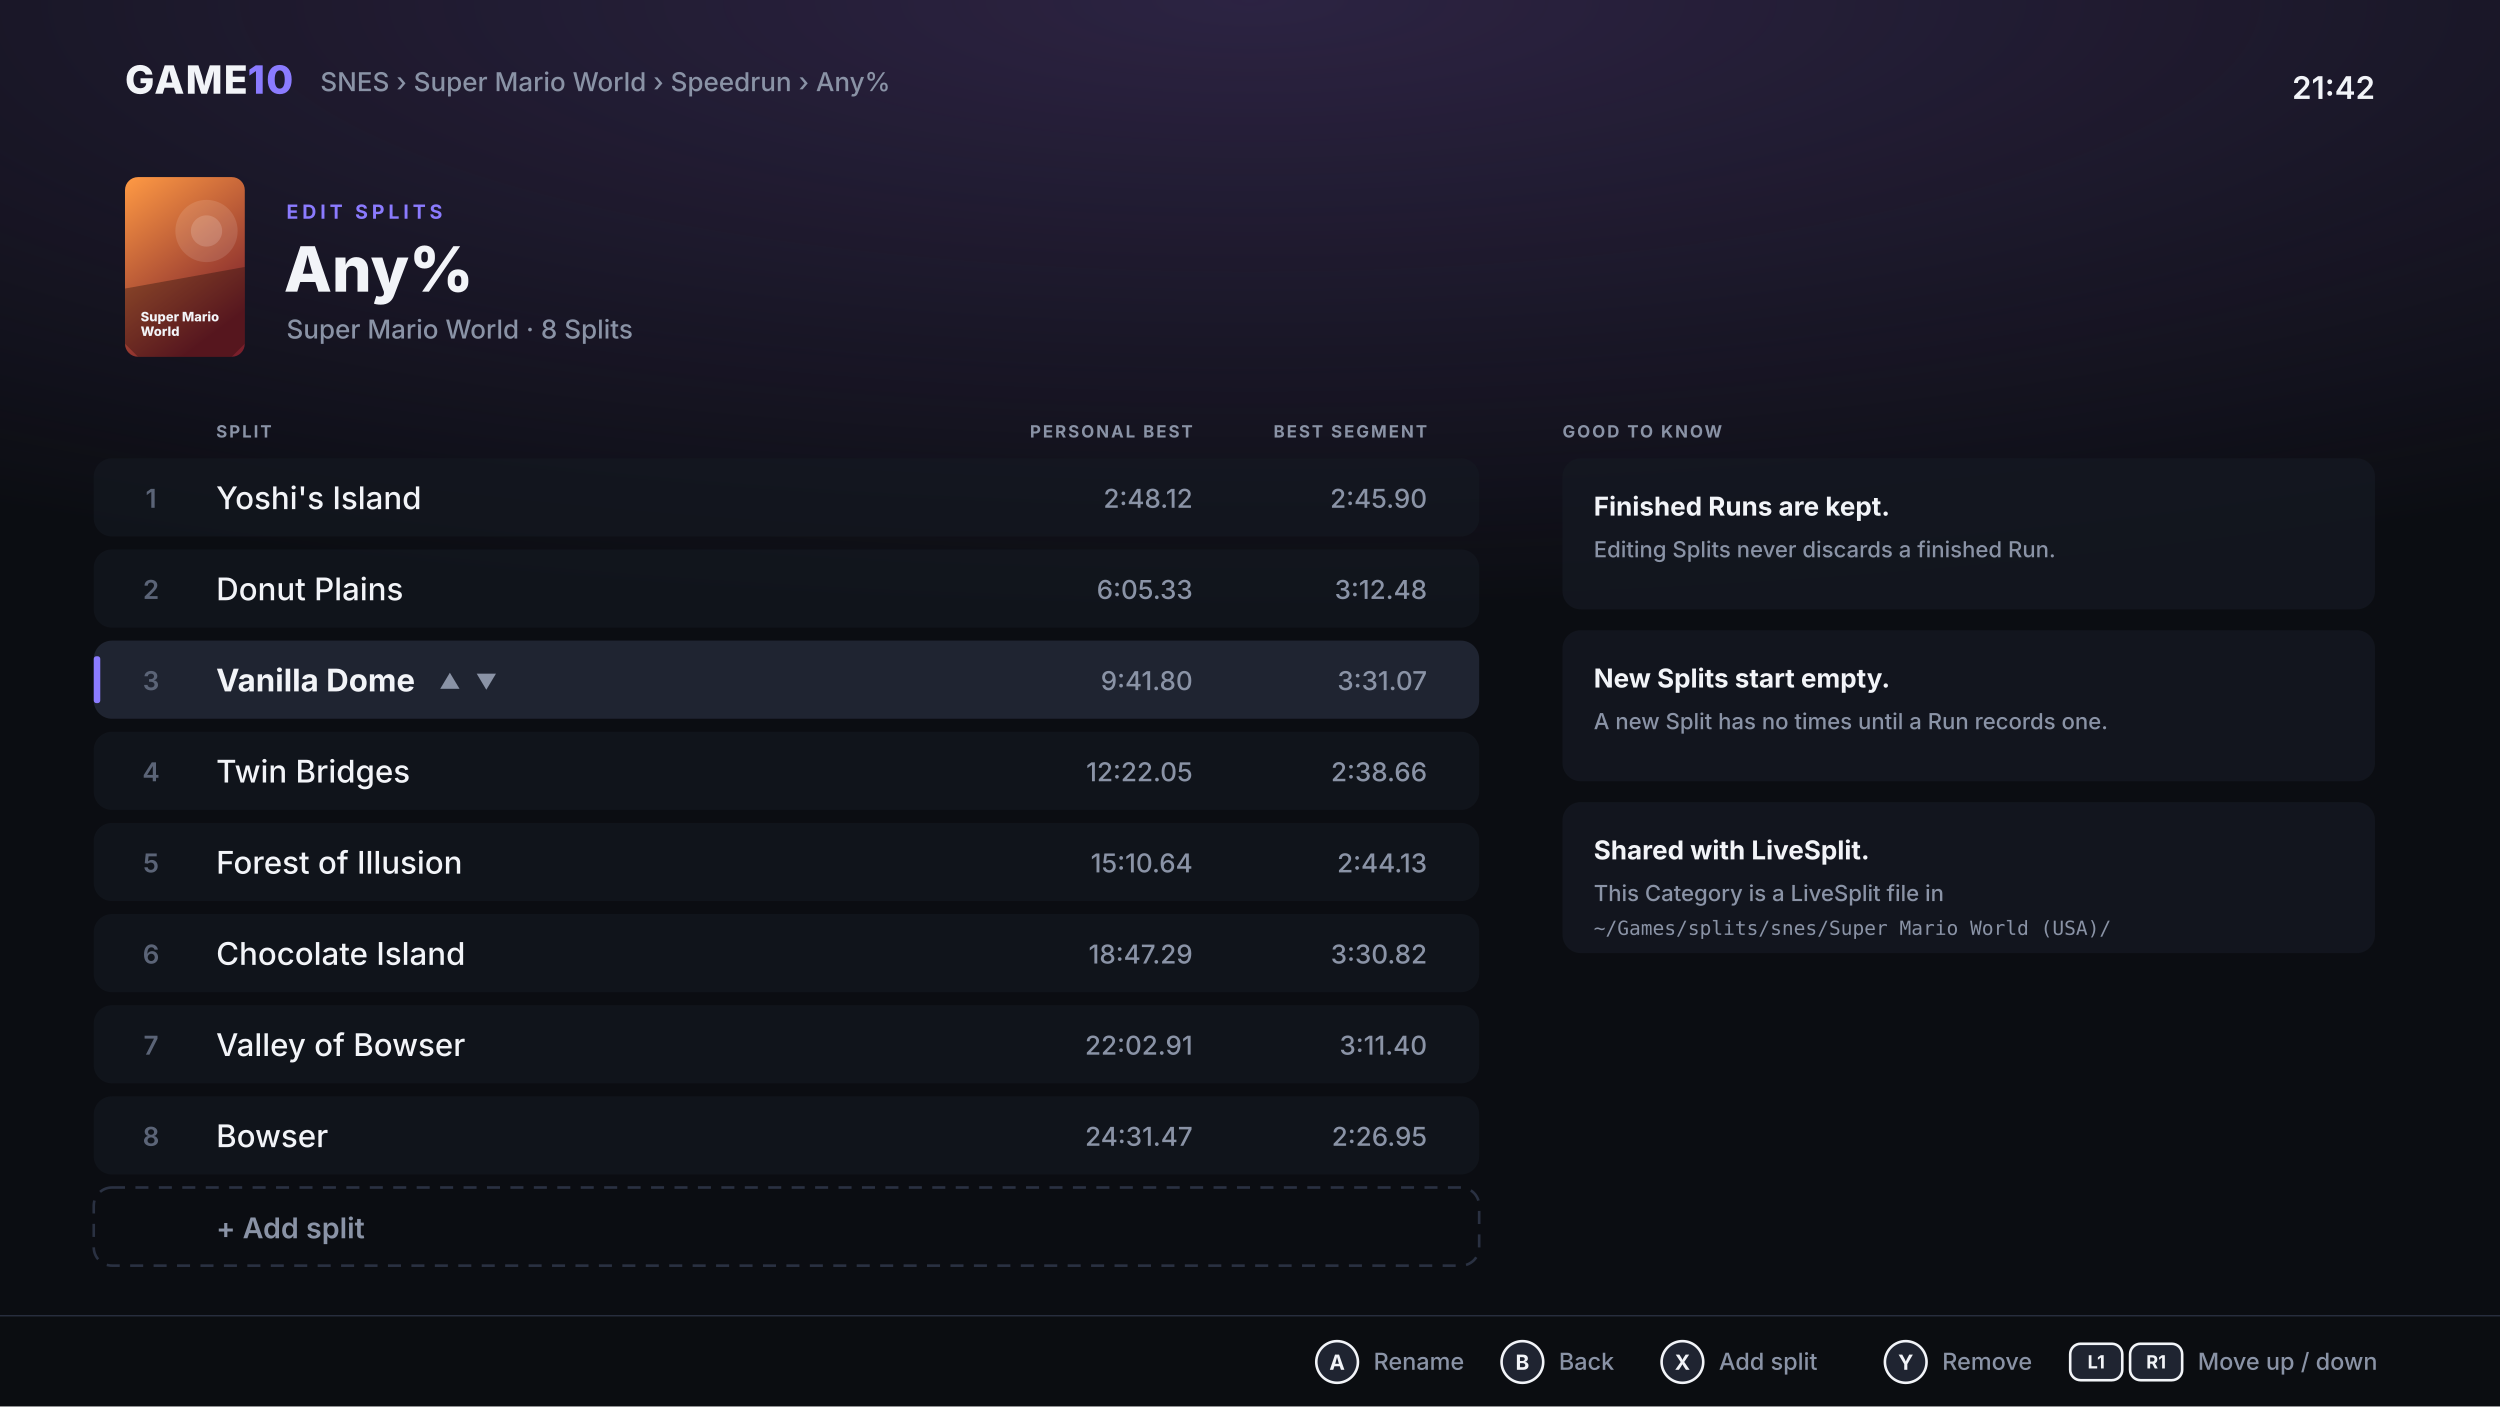
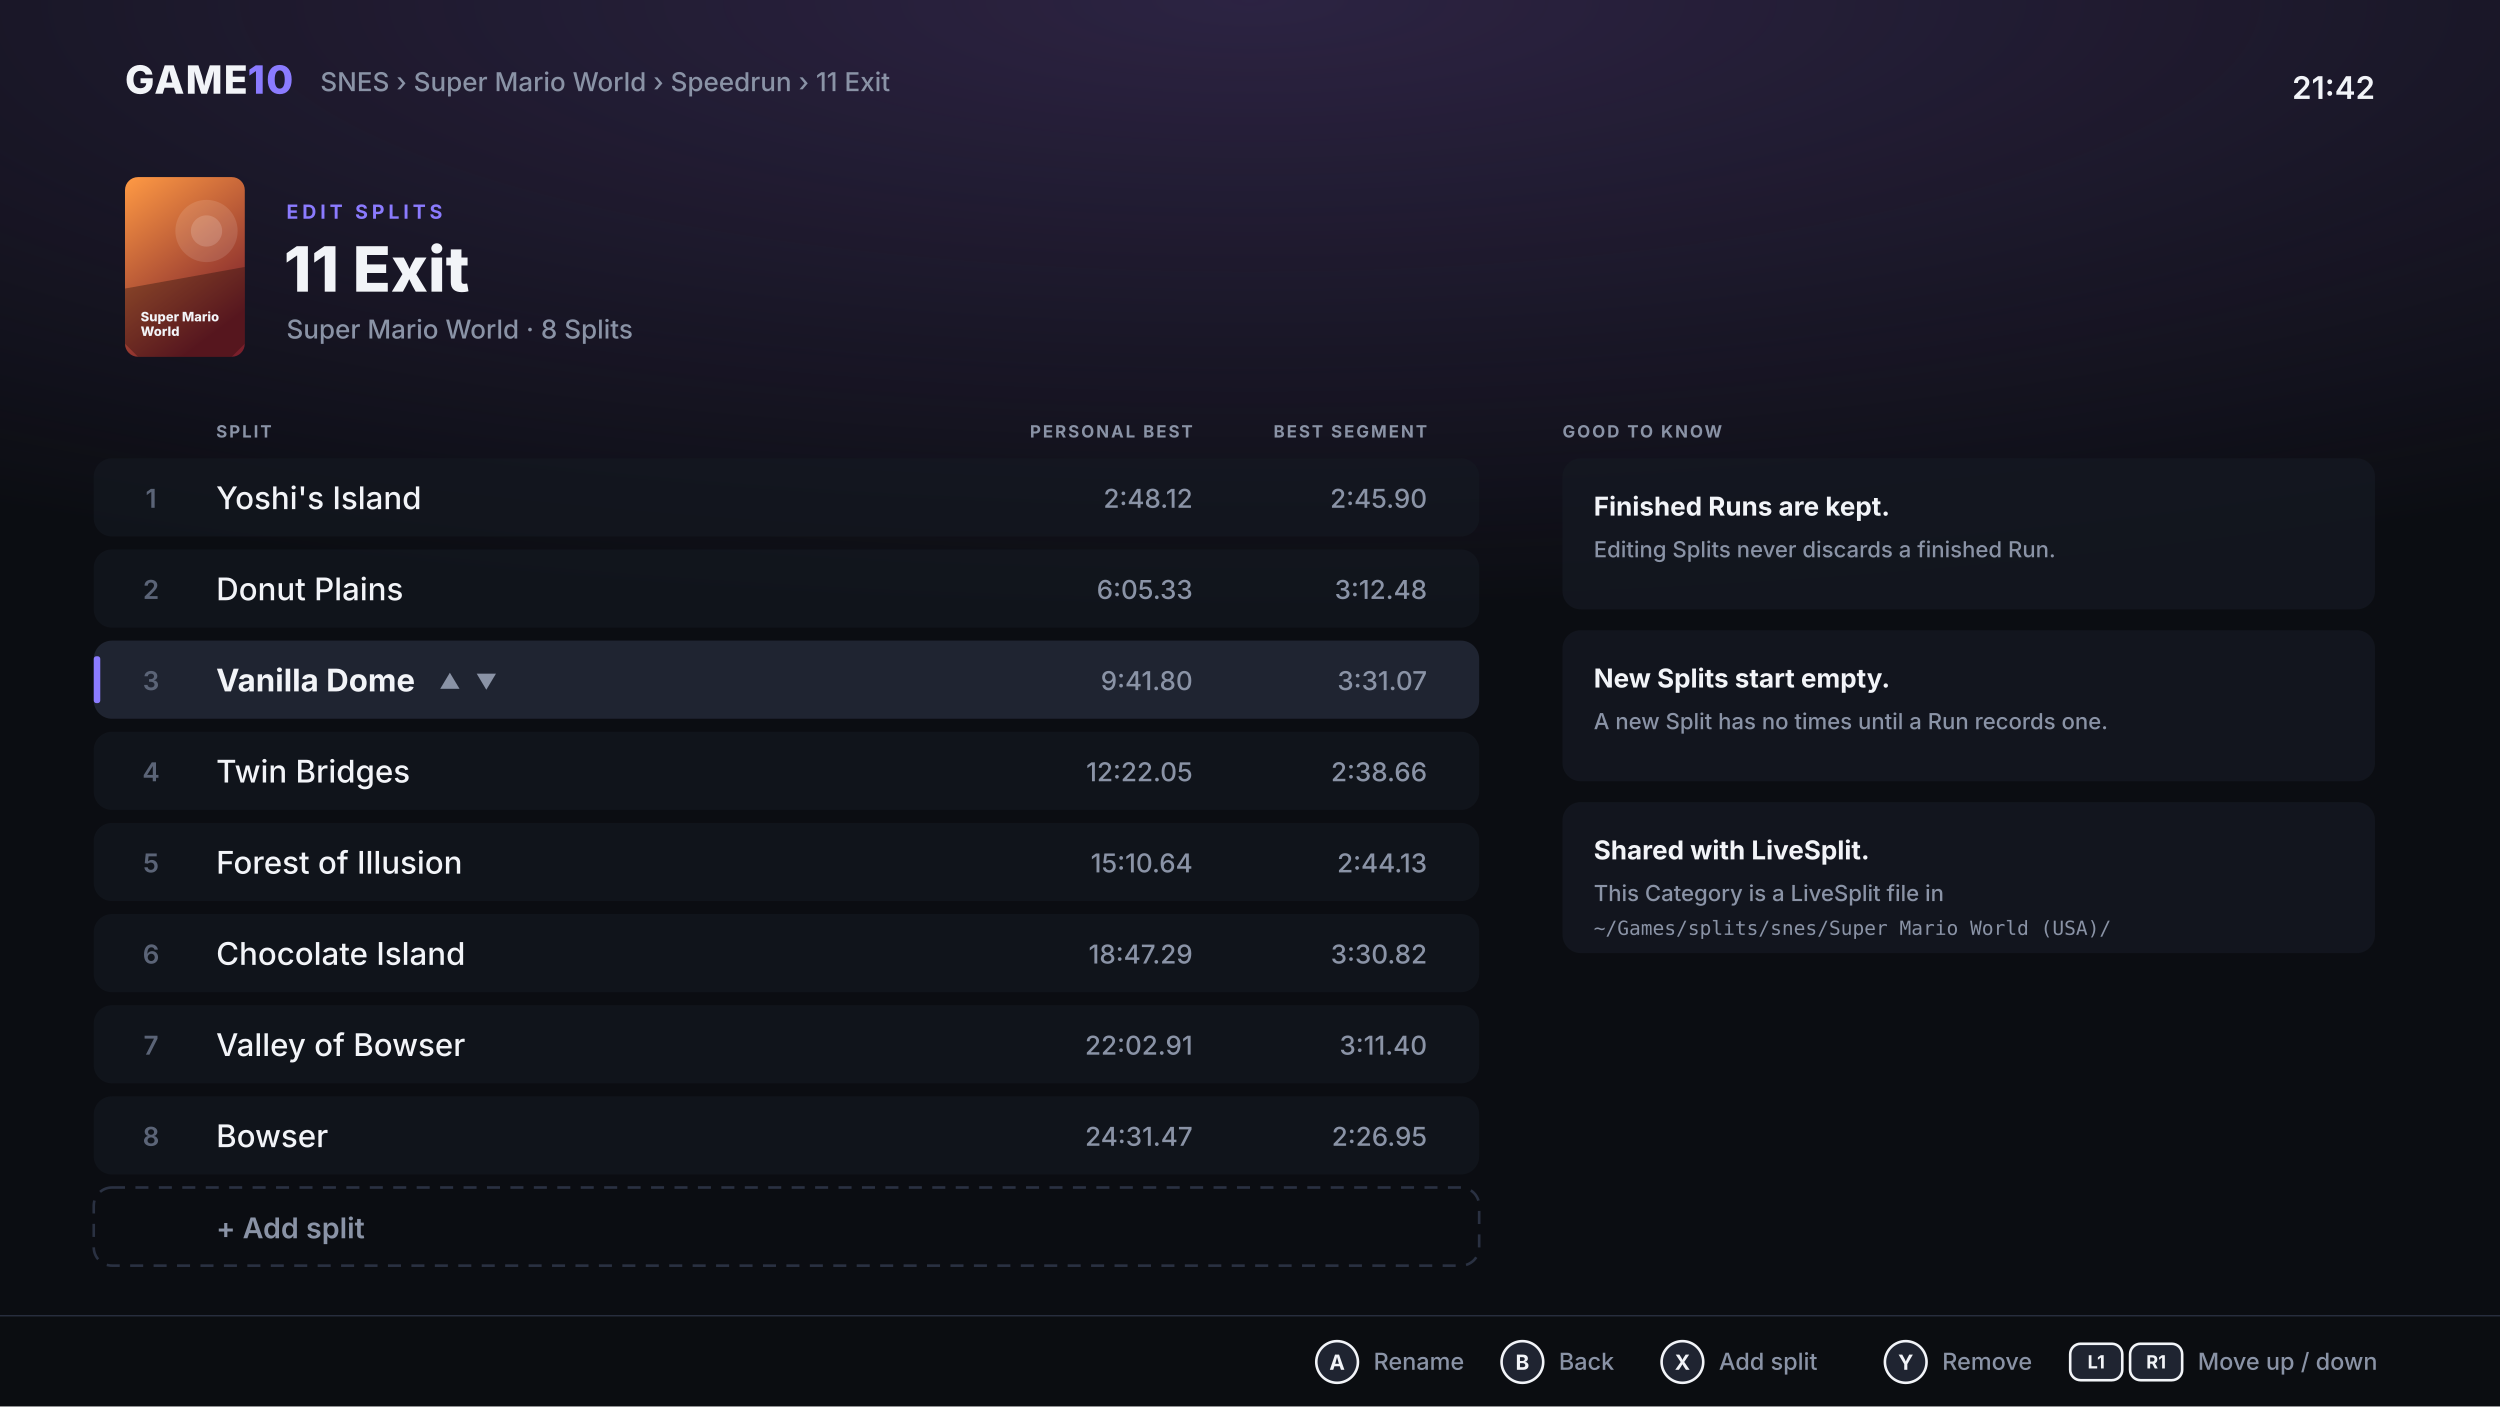
<svg xmlns="http://www.w3.org/2000/svg" width="1920" height="1080" viewBox="0 0 1920 1080">
  <defs>
    <radialGradient id="rg1" cx="0.5" cy="0" r="0.9">
      <stop offset="0" stop-color="#6A4C9C" stop-opacity="0.35" />
      <stop offset="1" stop-color="#6A4C9C" stop-opacity="0" />
    </radialGradient>
    <linearGradient id="lg2" x1="0" y1="0" x2="0.5" y2="1">
      <stop offset="0" stop-color="#FF9A44" stop-opacity="1" />
      <stop offset="1" stop-color="#7A1F2B" stop-opacity="1" />
    </linearGradient>
  </defs>
  <rect x="0.0" y="0.0" width="1920.0" height="1080.0" rx="0" fill="#0B0D12" fill-opacity="1" />
  <rect x="0.0" y="0.0" width="1920.0" height="520.0" rx="0" fill="url(#rg1)" fill-opacity="1" />
  <text x="96" y="72" font-family="Inter, 'Helvetica Neue', Arial, sans-serif" font-size="30" font-weight="800" fill="#F2F4F8" letter-spacing="1">GAME<tspan fill="#8B7BFF">10</tspan>
  </text>
-   <text x="246.0" y="70.0" font-family="Inter, 'Helvetica Neue', Arial, sans-serif" font-size="20" font-weight="500" fill="#8A93A6" fill-opacity="1" text-anchor="start" letter-spacing="0">SNES   ›   Super Mario World   ›   Speedrun   ›   Any%</text>
+   <text x="246.0" y="70.0" font-family="Inter, 'Helvetica Neue', Arial, sans-serif" font-size="20" font-weight="500" fill="#8A93A6" fill-opacity="1" text-anchor="start" letter-spacing="0">SNES   ›   Super Mario World   ›   Speedrun   ›   11 Exit</text>
  <text x="1824.0" y="76.0" font-family="Inter, 'Helvetica Neue', Arial, sans-serif" font-size="24" font-weight="600" fill="#F2F4F8" fill-opacity="1" text-anchor="end" letter-spacing="0">21:42</text>
  <rect x="96.0" y="136.0" width="92.0" height="138.0" rx="10" fill="url(#lg2)" fill-opacity="1" />
  <circle cx="158.6" cy="177.4" r="23.9" fill="#FFFFFF" fill-opacity="0.12" />
  <circle cx="158.6" cy="177.4" r="12.0" fill="#FFFFFF" fill-opacity="0.16" />
  <polygon points="96,221.6 188,205.0 188,264.0 178,274.0 106,274.0 96,264.0" fill="#000000" fill-opacity=".3" />
  <text x="108.0" y="246.8" font-family="Inter, 'Helvetica Neue', Arial, sans-serif" font-size="10" font-weight="800" fill="#F2F4F8" fill-opacity="1" text-anchor="start" letter-spacing="0">Super Mario</text>
  <text x="108.0" y="258.0" font-family="Inter, 'Helvetica Neue', Arial, sans-serif" font-size="10" font-weight="800" fill="#F2F4F8" fill-opacity="1" text-anchor="start" letter-spacing="0">World</text>
  <text x="220.0" y="168.0" font-family="Inter, 'Helvetica Neue', Arial, sans-serif" font-size="15" font-weight="700" fill="#8B7BFF" fill-opacity="1" text-anchor="start" letter-spacing="3">EDIT SPLITS</text>
-   <text x="218.0" y="224.0" font-family="Inter, 'Helvetica Neue', Arial, sans-serif" font-size="48" font-weight="800" fill="#F2F4F8" fill-opacity="1" text-anchor="start" letter-spacing="0">Any%</text>
+   <text x="218.0" y="224.0" font-family="Inter, 'Helvetica Neue', Arial, sans-serif" font-size="48" font-weight="800" fill="#F2F4F8" fill-opacity="1" text-anchor="start" letter-spacing="0">11 Exit</text>
  <text x="220.0" y="260.0" font-family="Inter, 'Helvetica Neue', Arial, sans-serif" font-size="20" font-weight="500" fill="#8A93A6" fill-opacity="1" text-anchor="start" letter-spacing="0">Super Mario World  ·  8 Splits</text>
  <text x="166.0" y="336.0" font-family="Inter, 'Helvetica Neue', Arial, sans-serif" font-size="13" font-weight="700" fill="#8A93A6" fill-opacity="1" text-anchor="start" letter-spacing="1.5">SPLIT</text>
  <text x="916.0" y="336.0" font-family="Inter, 'Helvetica Neue', Arial, sans-serif" font-size="13" font-weight="700" fill="#8A93A6" fill-opacity="1" text-anchor="end" letter-spacing="1.5">PERSONAL BEST</text>
  <text x="1096.0" y="336.0" font-family="Inter, 'Helvetica Neue', Arial, sans-serif" font-size="13" font-weight="700" fill="#8A93A6" fill-opacity="1" text-anchor="end" letter-spacing="1.5">BEST SEGMENT</text>
  <rect x="72.0" y="352.0" width="1064.0" height="60.0" rx="14" fill="#151922" fill-opacity="0.6" />
  <text x="116.0" y="390.0" font-family="Inter, 'Helvetica Neue', Arial, sans-serif" font-size="20" font-weight="600" fill="#5B6477" fill-opacity="1" text-anchor="middle" letter-spacing="0">1</text>
  <text x="166.0" y="391.0" font-family="Inter, 'Helvetica Neue', Arial, sans-serif" font-size="24" font-weight="500" fill="#F2F4F8" fill-opacity="1" text-anchor="start" letter-spacing="0">Yoshi's Island</text>
  <text x="916.0" y="390.0" font-family="Inter, 'Helvetica Neue', Arial, sans-serif" font-size="20" font-weight="500" fill="#8A93A6" fill-opacity="1" text-anchor="end" letter-spacing="0">2:48.12</text>
  <text x="1096.0" y="390.0" font-family="Inter, 'Helvetica Neue', Arial, sans-serif" font-size="20" font-weight="500" fill="#8A93A6" fill-opacity="1" text-anchor="end" letter-spacing="0">2:45.90</text>
  <rect x="72.0" y="422.0" width="1064.0" height="60.0" rx="14" fill="#151922" fill-opacity="0.6" />
  <text x="116.0" y="460.0" font-family="Inter, 'Helvetica Neue', Arial, sans-serif" font-size="20" font-weight="600" fill="#5B6477" fill-opacity="1" text-anchor="middle" letter-spacing="0">2</text>
  <text x="166.0" y="461.0" font-family="Inter, 'Helvetica Neue', Arial, sans-serif" font-size="24" font-weight="500" fill="#F2F4F8" fill-opacity="1" text-anchor="start" letter-spacing="0">Donut Plains</text>
  <text x="916.0" y="460.0" font-family="Inter, 'Helvetica Neue', Arial, sans-serif" font-size="20" font-weight="500" fill="#8A93A6" fill-opacity="1" text-anchor="end" letter-spacing="0">6:05.33</text>
  <text x="1096.0" y="460.0" font-family="Inter, 'Helvetica Neue', Arial, sans-serif" font-size="20" font-weight="500" fill="#8A93A6" fill-opacity="1" text-anchor="end" letter-spacing="0">3:12.48</text>
  <rect x="72.0" y="492.0" width="1064.0" height="60.0" rx="14" fill="#1F2431" fill-opacity="1" />
  <rect x="72.0" y="504.0" width="5.0" height="36.0" rx="2" fill="#8B7BFF" fill-opacity="1" />
  <text x="345.5" y="529.0" font-family="Inter, 'Helvetica Neue', Arial, sans-serif" font-size="16" font-weight="600" fill="#8A93A6" fill-opacity="1" text-anchor="middle" letter-spacing="0">▲</text>
  <text x="373.5" y="529.0" font-family="Inter, 'Helvetica Neue', Arial, sans-serif" font-size="16" font-weight="600" fill="#8A93A6" fill-opacity="1" text-anchor="middle" letter-spacing="0">▼</text>
  <text x="116.0" y="530.0" font-family="Inter, 'Helvetica Neue', Arial, sans-serif" font-size="20" font-weight="600" fill="#5B6477" fill-opacity="1" text-anchor="middle" letter-spacing="0">3</text>
  <text x="166.0" y="531.0" font-family="Inter, 'Helvetica Neue', Arial, sans-serif" font-size="24" font-weight="700" fill="#F2F4F8" fill-opacity="1" text-anchor="start" letter-spacing="0">Vanilla Dome</text>
  <text x="916.0" y="530.0" font-family="Inter, 'Helvetica Neue', Arial, sans-serif" font-size="20" font-weight="500" fill="#8A93A6" fill-opacity="1" text-anchor="end" letter-spacing="0">9:41.80</text>
  <text x="1096.0" y="530.0" font-family="Inter, 'Helvetica Neue', Arial, sans-serif" font-size="20" font-weight="500" fill="#8A93A6" fill-opacity="1" text-anchor="end" letter-spacing="0">3:31.07</text>
  <rect x="72.0" y="562.0" width="1064.0" height="60.0" rx="14" fill="#151922" fill-opacity="0.6" />
  <text x="116.0" y="600.0" font-family="Inter, 'Helvetica Neue', Arial, sans-serif" font-size="20" font-weight="600" fill="#5B6477" fill-opacity="1" text-anchor="middle" letter-spacing="0">4</text>
  <text x="166.0" y="601.0" font-family="Inter, 'Helvetica Neue', Arial, sans-serif" font-size="24" font-weight="500" fill="#F2F4F8" fill-opacity="1" text-anchor="start" letter-spacing="0">Twin Bridges</text>
  <text x="916.0" y="600.0" font-family="Inter, 'Helvetica Neue', Arial, sans-serif" font-size="20" font-weight="500" fill="#8A93A6" fill-opacity="1" text-anchor="end" letter-spacing="0">12:22.05</text>
  <text x="1096.0" y="600.0" font-family="Inter, 'Helvetica Neue', Arial, sans-serif" font-size="20" font-weight="500" fill="#8A93A6" fill-opacity="1" text-anchor="end" letter-spacing="0">2:38.66</text>
  <rect x="72.0" y="632.0" width="1064.0" height="60.0" rx="14" fill="#151922" fill-opacity="0.6" />
  <text x="116.0" y="670.0" font-family="Inter, 'Helvetica Neue', Arial, sans-serif" font-size="20" font-weight="600" fill="#5B6477" fill-opacity="1" text-anchor="middle" letter-spacing="0">5</text>
  <text x="166.0" y="671.0" font-family="Inter, 'Helvetica Neue', Arial, sans-serif" font-size="24" font-weight="500" fill="#F2F4F8" fill-opacity="1" text-anchor="start" letter-spacing="0">Forest of Illusion</text>
  <text x="916.0" y="670.0" font-family="Inter, 'Helvetica Neue', Arial, sans-serif" font-size="20" font-weight="500" fill="#8A93A6" fill-opacity="1" text-anchor="end" letter-spacing="0">15:10.64</text>
  <text x="1096.0" y="670.0" font-family="Inter, 'Helvetica Neue', Arial, sans-serif" font-size="20" font-weight="500" fill="#8A93A6" fill-opacity="1" text-anchor="end" letter-spacing="0">2:44.13</text>
  <rect x="72.0" y="702.0" width="1064.0" height="60.0" rx="14" fill="#151922" fill-opacity="0.6" />
  <text x="116.0" y="740.0" font-family="Inter, 'Helvetica Neue', Arial, sans-serif" font-size="20" font-weight="600" fill="#5B6477" fill-opacity="1" text-anchor="middle" letter-spacing="0">6</text>
  <text x="166.0" y="741.0" font-family="Inter, 'Helvetica Neue', Arial, sans-serif" font-size="24" font-weight="500" fill="#F2F4F8" fill-opacity="1" text-anchor="start" letter-spacing="0">Chocolate Island</text>
  <text x="916.0" y="740.0" font-family="Inter, 'Helvetica Neue', Arial, sans-serif" font-size="20" font-weight="500" fill="#8A93A6" fill-opacity="1" text-anchor="end" letter-spacing="0">18:47.29</text>
  <text x="1096.0" y="740.0" font-family="Inter, 'Helvetica Neue', Arial, sans-serif" font-size="20" font-weight="500" fill="#8A93A6" fill-opacity="1" text-anchor="end" letter-spacing="0">3:30.82</text>
  <rect x="72.0" y="772.0" width="1064.0" height="60.0" rx="14" fill="#151922" fill-opacity="0.6" />
  <text x="116.0" y="810.0" font-family="Inter, 'Helvetica Neue', Arial, sans-serif" font-size="20" font-weight="600" fill="#5B6477" fill-opacity="1" text-anchor="middle" letter-spacing="0">7</text>
  <text x="166.0" y="811.0" font-family="Inter, 'Helvetica Neue', Arial, sans-serif" font-size="24" font-weight="500" fill="#F2F4F8" fill-opacity="1" text-anchor="start" letter-spacing="0">Valley of Bowser</text>
  <text x="916.0" y="810.0" font-family="Inter, 'Helvetica Neue', Arial, sans-serif" font-size="20" font-weight="500" fill="#8A93A6" fill-opacity="1" text-anchor="end" letter-spacing="0">22:02.91</text>
  <text x="1096.0" y="810.0" font-family="Inter, 'Helvetica Neue', Arial, sans-serif" font-size="20" font-weight="500" fill="#8A93A6" fill-opacity="1" text-anchor="end" letter-spacing="0">3:11.40</text>
  <rect x="72.0" y="842.0" width="1064.0" height="60.0" rx="14" fill="#151922" fill-opacity="0.6" />
  <text x="116.0" y="880.0" font-family="Inter, 'Helvetica Neue', Arial, sans-serif" font-size="20" font-weight="600" fill="#5B6477" fill-opacity="1" text-anchor="middle" letter-spacing="0">8</text>
  <text x="166.0" y="881.0" font-family="Inter, 'Helvetica Neue', Arial, sans-serif" font-size="24" font-weight="500" fill="#F2F4F8" fill-opacity="1" text-anchor="start" letter-spacing="0">Bowser</text>
  <text x="916.0" y="880.0" font-family="Inter, 'Helvetica Neue', Arial, sans-serif" font-size="20" font-weight="500" fill="#8A93A6" fill-opacity="1" text-anchor="end" letter-spacing="0">24:31.47</text>
  <text x="1096.0" y="880.0" font-family="Inter, 'Helvetica Neue', Arial, sans-serif" font-size="20" font-weight="500" fill="#8A93A6" fill-opacity="1" text-anchor="end" letter-spacing="0">2:26.95</text>
  <rect x="72.0" y="912.0" width="1064.0" height="60.0" rx="14" fill="none" fill-opacity="1" stroke="#2A3142" stroke-width="2" stroke-dasharray="10 8" />
  <text x="166.0" y="951.0" font-family="Inter, 'Helvetica Neue', Arial, sans-serif" font-size="22" font-weight="600" fill="#8A93A6" fill-opacity="1" text-anchor="start" letter-spacing="0">+  Add split</text>
  <text x="1200.0" y="336.0" font-family="Inter, 'Helvetica Neue', Arial, sans-serif" font-size="13" font-weight="700" fill="#8A93A6" fill-opacity="1" text-anchor="start" letter-spacing="1.5">GOOD TO KNOW</text>
  <rect x="1200.0" y="352.0" width="624.0" height="116.0" rx="14" fill="#151922" fill-opacity="0.75" />
  <text x="1224.0" y="396.0" font-family="Inter, 'Helvetica Neue', Arial, sans-serif" font-size="20" font-weight="700" fill="#F2F4F8" fill-opacity="1" text-anchor="start" letter-spacing="0">Finished Runs are kept.</text>
  <text x="1224.0" y="428.0" font-family="Inter, 'Helvetica Neue', Arial, sans-serif" font-size="17" font-weight="500" fill="#8A93A6" fill-opacity="1" text-anchor="start" letter-spacing="0">Editing Splits never discards a finished Run.</text>
  <rect x="1200.0" y="484.0" width="624.0" height="116.0" rx="14" fill="#151922" fill-opacity="0.75" />
  <text x="1224.0" y="528.0" font-family="Inter, 'Helvetica Neue', Arial, sans-serif" font-size="20" font-weight="700" fill="#F2F4F8" fill-opacity="1" text-anchor="start" letter-spacing="0">New Splits start empty.</text>
  <text x="1224.0" y="560.0" font-family="Inter, 'Helvetica Neue', Arial, sans-serif" font-size="17" font-weight="500" fill="#8A93A6" fill-opacity="1" text-anchor="start" letter-spacing="0">A new Split has no times until a Run records one.</text>
  <rect x="1200.0" y="616.0" width="624.0" height="116.0" rx="14" fill="#151922" fill-opacity="0.75" />
  <text x="1224.0" y="660.0" font-family="Inter, 'Helvetica Neue', Arial, sans-serif" font-size="20" font-weight="700" fill="#F2F4F8" fill-opacity="1" text-anchor="start" letter-spacing="0">Shared with LiveSplit.</text>
  <text x="1224.0" y="692.0" font-family="Inter, 'Helvetica Neue', Arial, sans-serif" font-size="17" font-weight="500" fill="#8A93A6" fill-opacity="1" text-anchor="start" letter-spacing="0">This Category is a LiveSplit file in</text>
  <text x="1224.0" y="718.0" font-family="'JetBrains Mono', 'DejaVu Sans Mono', monospace" font-size="15" font-weight="400" fill="#8A93A6" fill-opacity="1" text-anchor="start" letter-spacing="0">~/Games/splits/snes/Super Mario World (USA)/</text>
  <rect x="0.0" y="1010.0" width="1920.0" height="70.0" rx="0" fill="#0B0D12" fill-opacity="0.92" />
  <rect x="0.0" y="1010.0" width="1920.0" height="1.0" rx="0" fill="#2A3142" fill-opacity="1" />
  <text x="1687.9" y="1052.0" font-family="Inter, 'Helvetica Neue', Arial, sans-serif" font-size="18" font-weight="500" fill="#8A93A6" fill-opacity="1" text-anchor="start" letter-spacing="0">Move up / down</text>
  <rect x="1635.9" y="1032.0" width="40.0" height="28.0" rx="8" fill="#1F2431" fill-opacity="1" stroke="#F2F4F8" stroke-width="2" />
  <text x="1655.9" y="1051.0" font-family="Inter, 'Helvetica Neue', Arial, sans-serif" font-size="14" font-weight="700" fill="#F2F4F8" fill-opacity="1" text-anchor="middle" letter-spacing="0">R1</text>
  <rect x="1589.9" y="1032.0" width="40.0" height="28.0" rx="8" fill="#1F2431" fill-opacity="1" stroke="#F2F4F8" stroke-width="2" />
  <text x="1609.9" y="1051.0" font-family="Inter, 'Helvetica Neue', Arial, sans-serif" font-size="14" font-weight="700" fill="#F2F4F8" fill-opacity="1" text-anchor="middle" letter-spacing="0">L1</text>
  <text x="1491.6" y="1052.0" font-family="Inter, 'Helvetica Neue', Arial, sans-serif" font-size="18" font-weight="500" fill="#8A93A6" fill-opacity="1" text-anchor="start" letter-spacing="0">Remove</text>
  <circle cx="1463.6" cy="1046.0" r="16.0" fill="#1F2431" fill-opacity="1" stroke="#F2F4F8" stroke-width="2" />
  <text x="1463.6" y="1052.0" font-family="Inter, 'Helvetica Neue', Arial, sans-serif" font-size="16" font-weight="700" fill="#F2F4F8" fill-opacity="1" text-anchor="middle" letter-spacing="0">Y</text>
  <text x="1320.1" y="1052.0" font-family="Inter, 'Helvetica Neue', Arial, sans-serif" font-size="18" font-weight="500" fill="#8A93A6" fill-opacity="1" text-anchor="start" letter-spacing="0">Add split</text>
  <circle cx="1292.1" cy="1046.0" r="16.0" fill="#1F2431" fill-opacity="1" stroke="#F2F4F8" stroke-width="2" />
  <text x="1292.1" y="1052.0" font-family="Inter, 'Helvetica Neue', Arial, sans-serif" font-size="16" font-weight="700" fill="#F2F4F8" fill-opacity="1" text-anchor="middle" letter-spacing="0">X</text>
  <text x="1197.2" y="1052.0" font-family="Inter, 'Helvetica Neue', Arial, sans-serif" font-size="18" font-weight="500" fill="#8A93A6" fill-opacity="1" text-anchor="start" letter-spacing="0">Back</text>
  <circle cx="1169.2" cy="1046.0" r="16.0" fill="#1F2431" fill-opacity="1" stroke="#F2F4F8" stroke-width="2" />
  <text x="1169.2" y="1052.0" font-family="Inter, 'Helvetica Neue', Arial, sans-serif" font-size="16" font-weight="700" fill="#F2F4F8" fill-opacity="1" text-anchor="middle" letter-spacing="0">B</text>
  <text x="1054.9" y="1052.0" font-family="Inter, 'Helvetica Neue', Arial, sans-serif" font-size="18" font-weight="500" fill="#8A93A6" fill-opacity="1" text-anchor="start" letter-spacing="0">Rename</text>
  <circle cx="1026.9" cy="1046.0" r="16.0" fill="#1F2431" fill-opacity="1" stroke="#F2F4F8" stroke-width="2" />
  <text x="1026.9" y="1052.0" font-family="Inter, 'Helvetica Neue', Arial, sans-serif" font-size="16" font-weight="700" fill="#F2F4F8" fill-opacity="1" text-anchor="middle" letter-spacing="0">A</text>
</svg>
